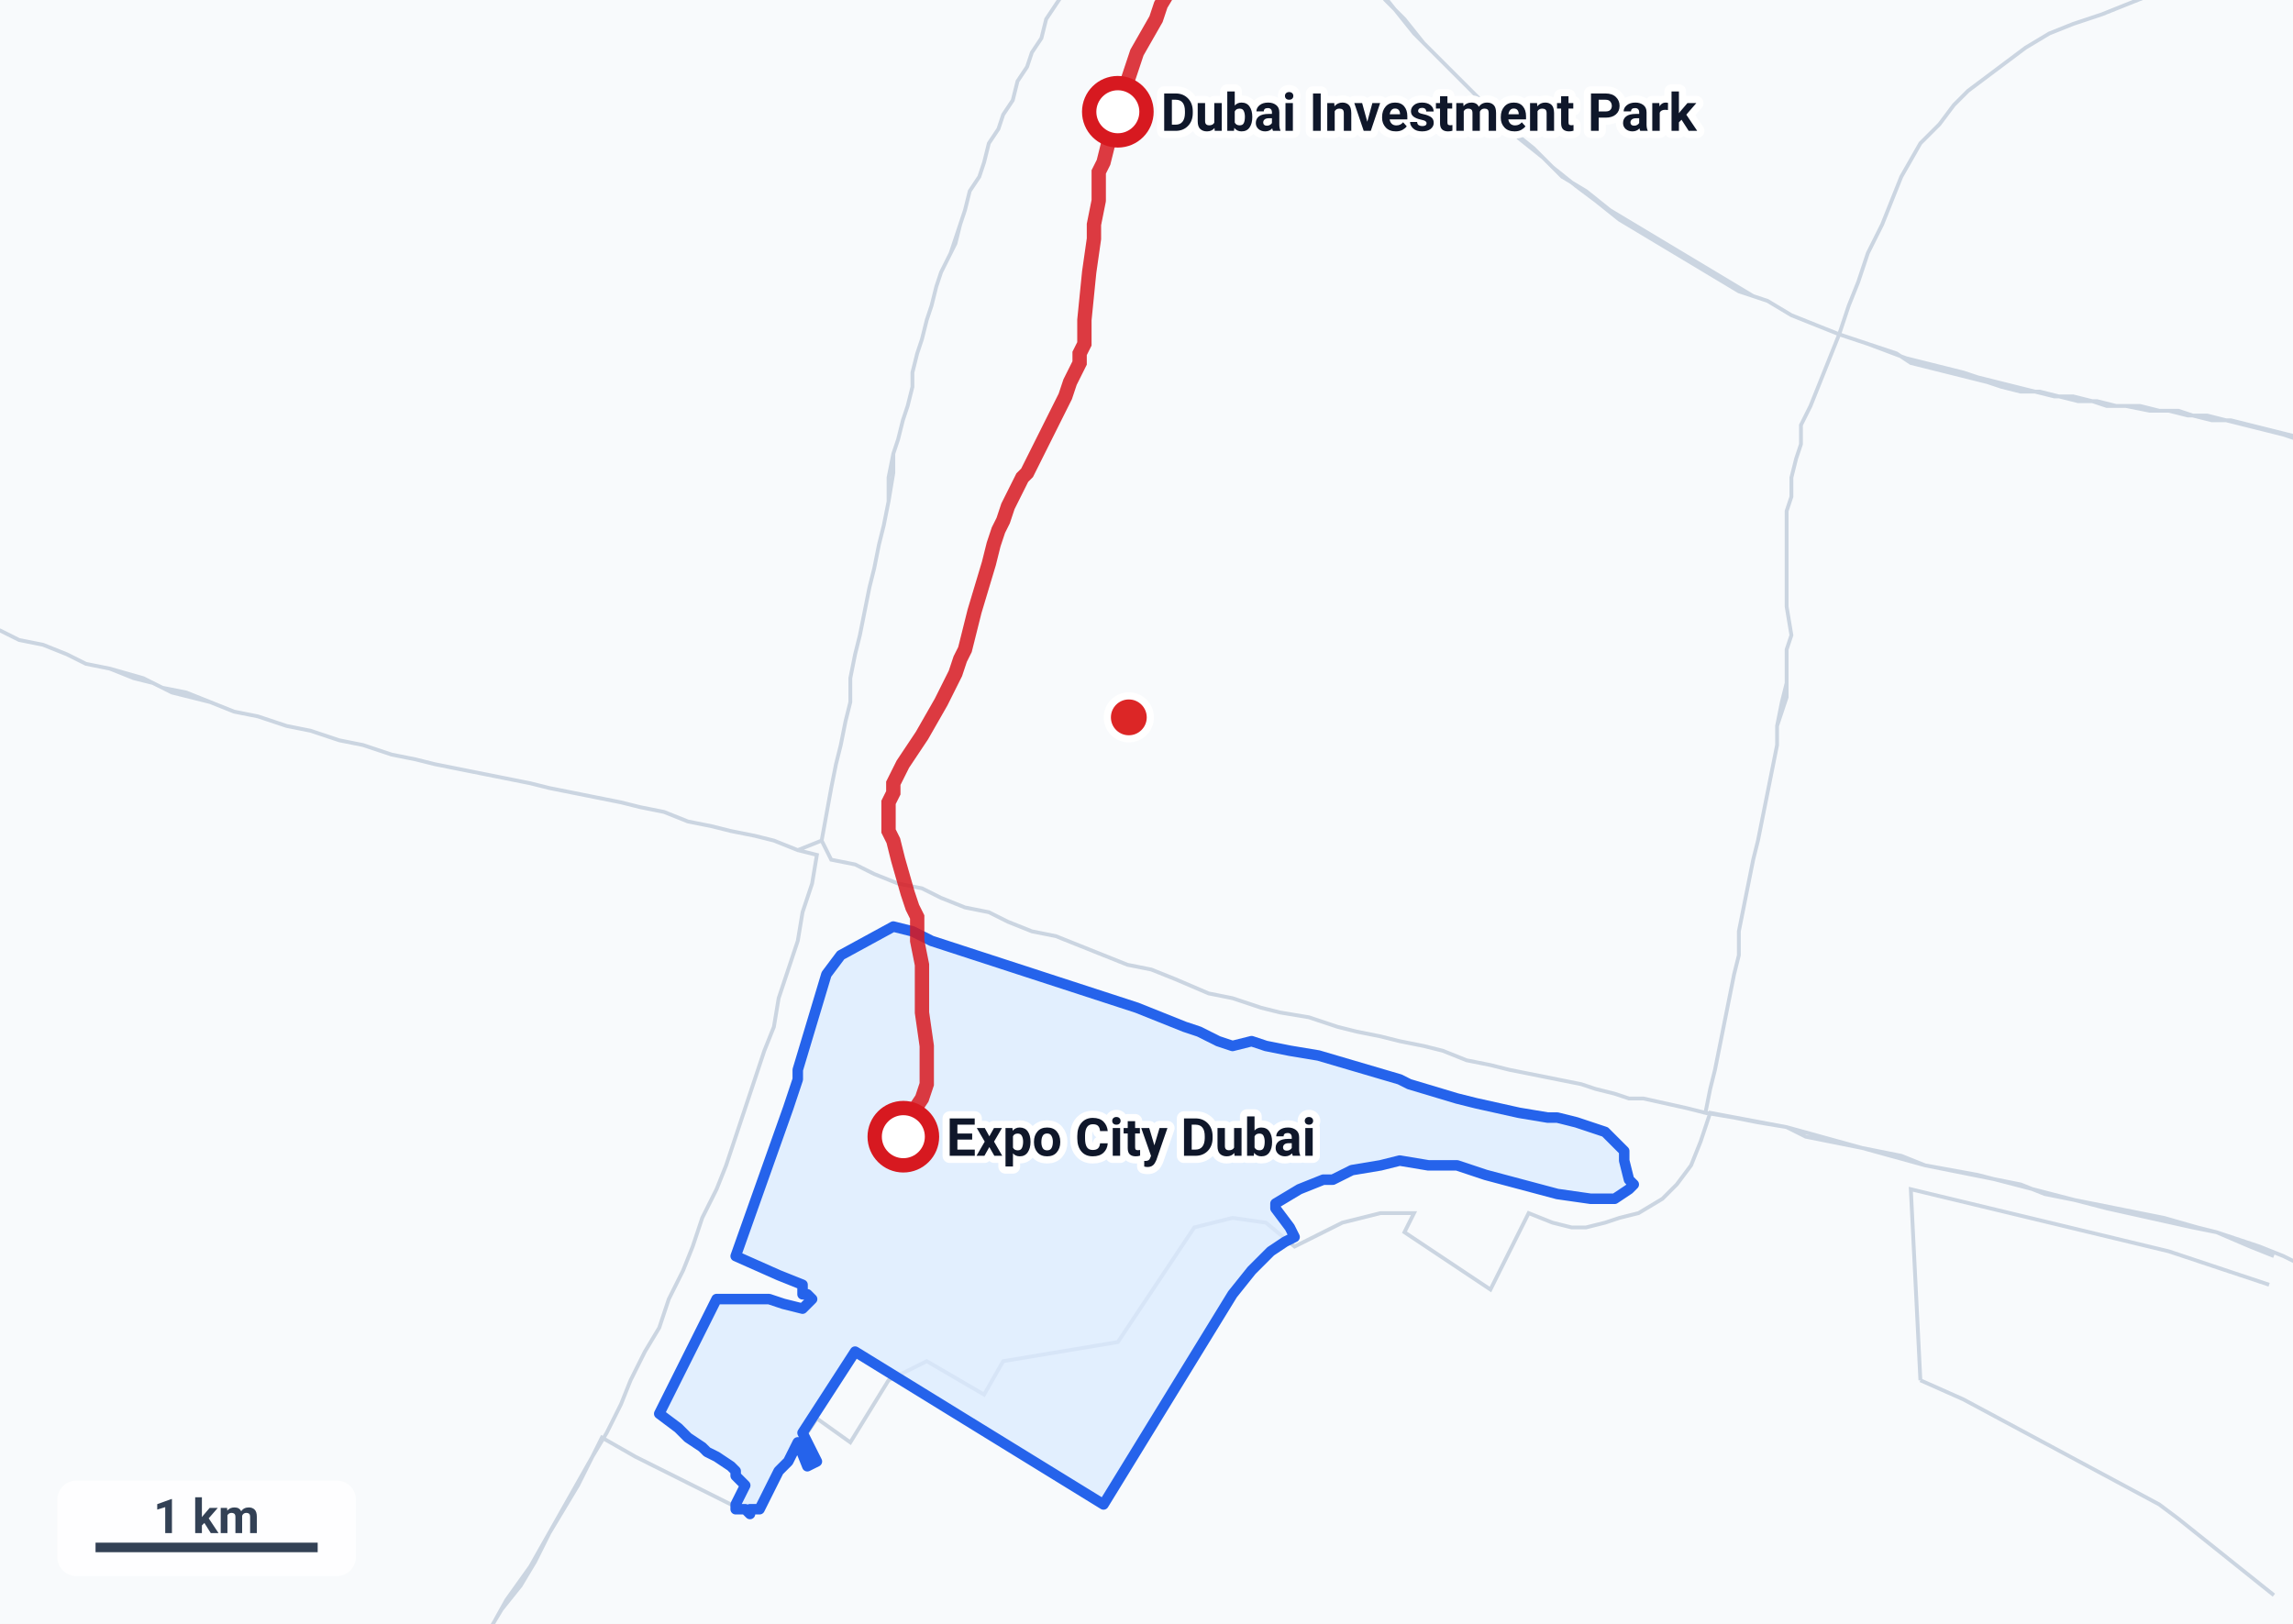
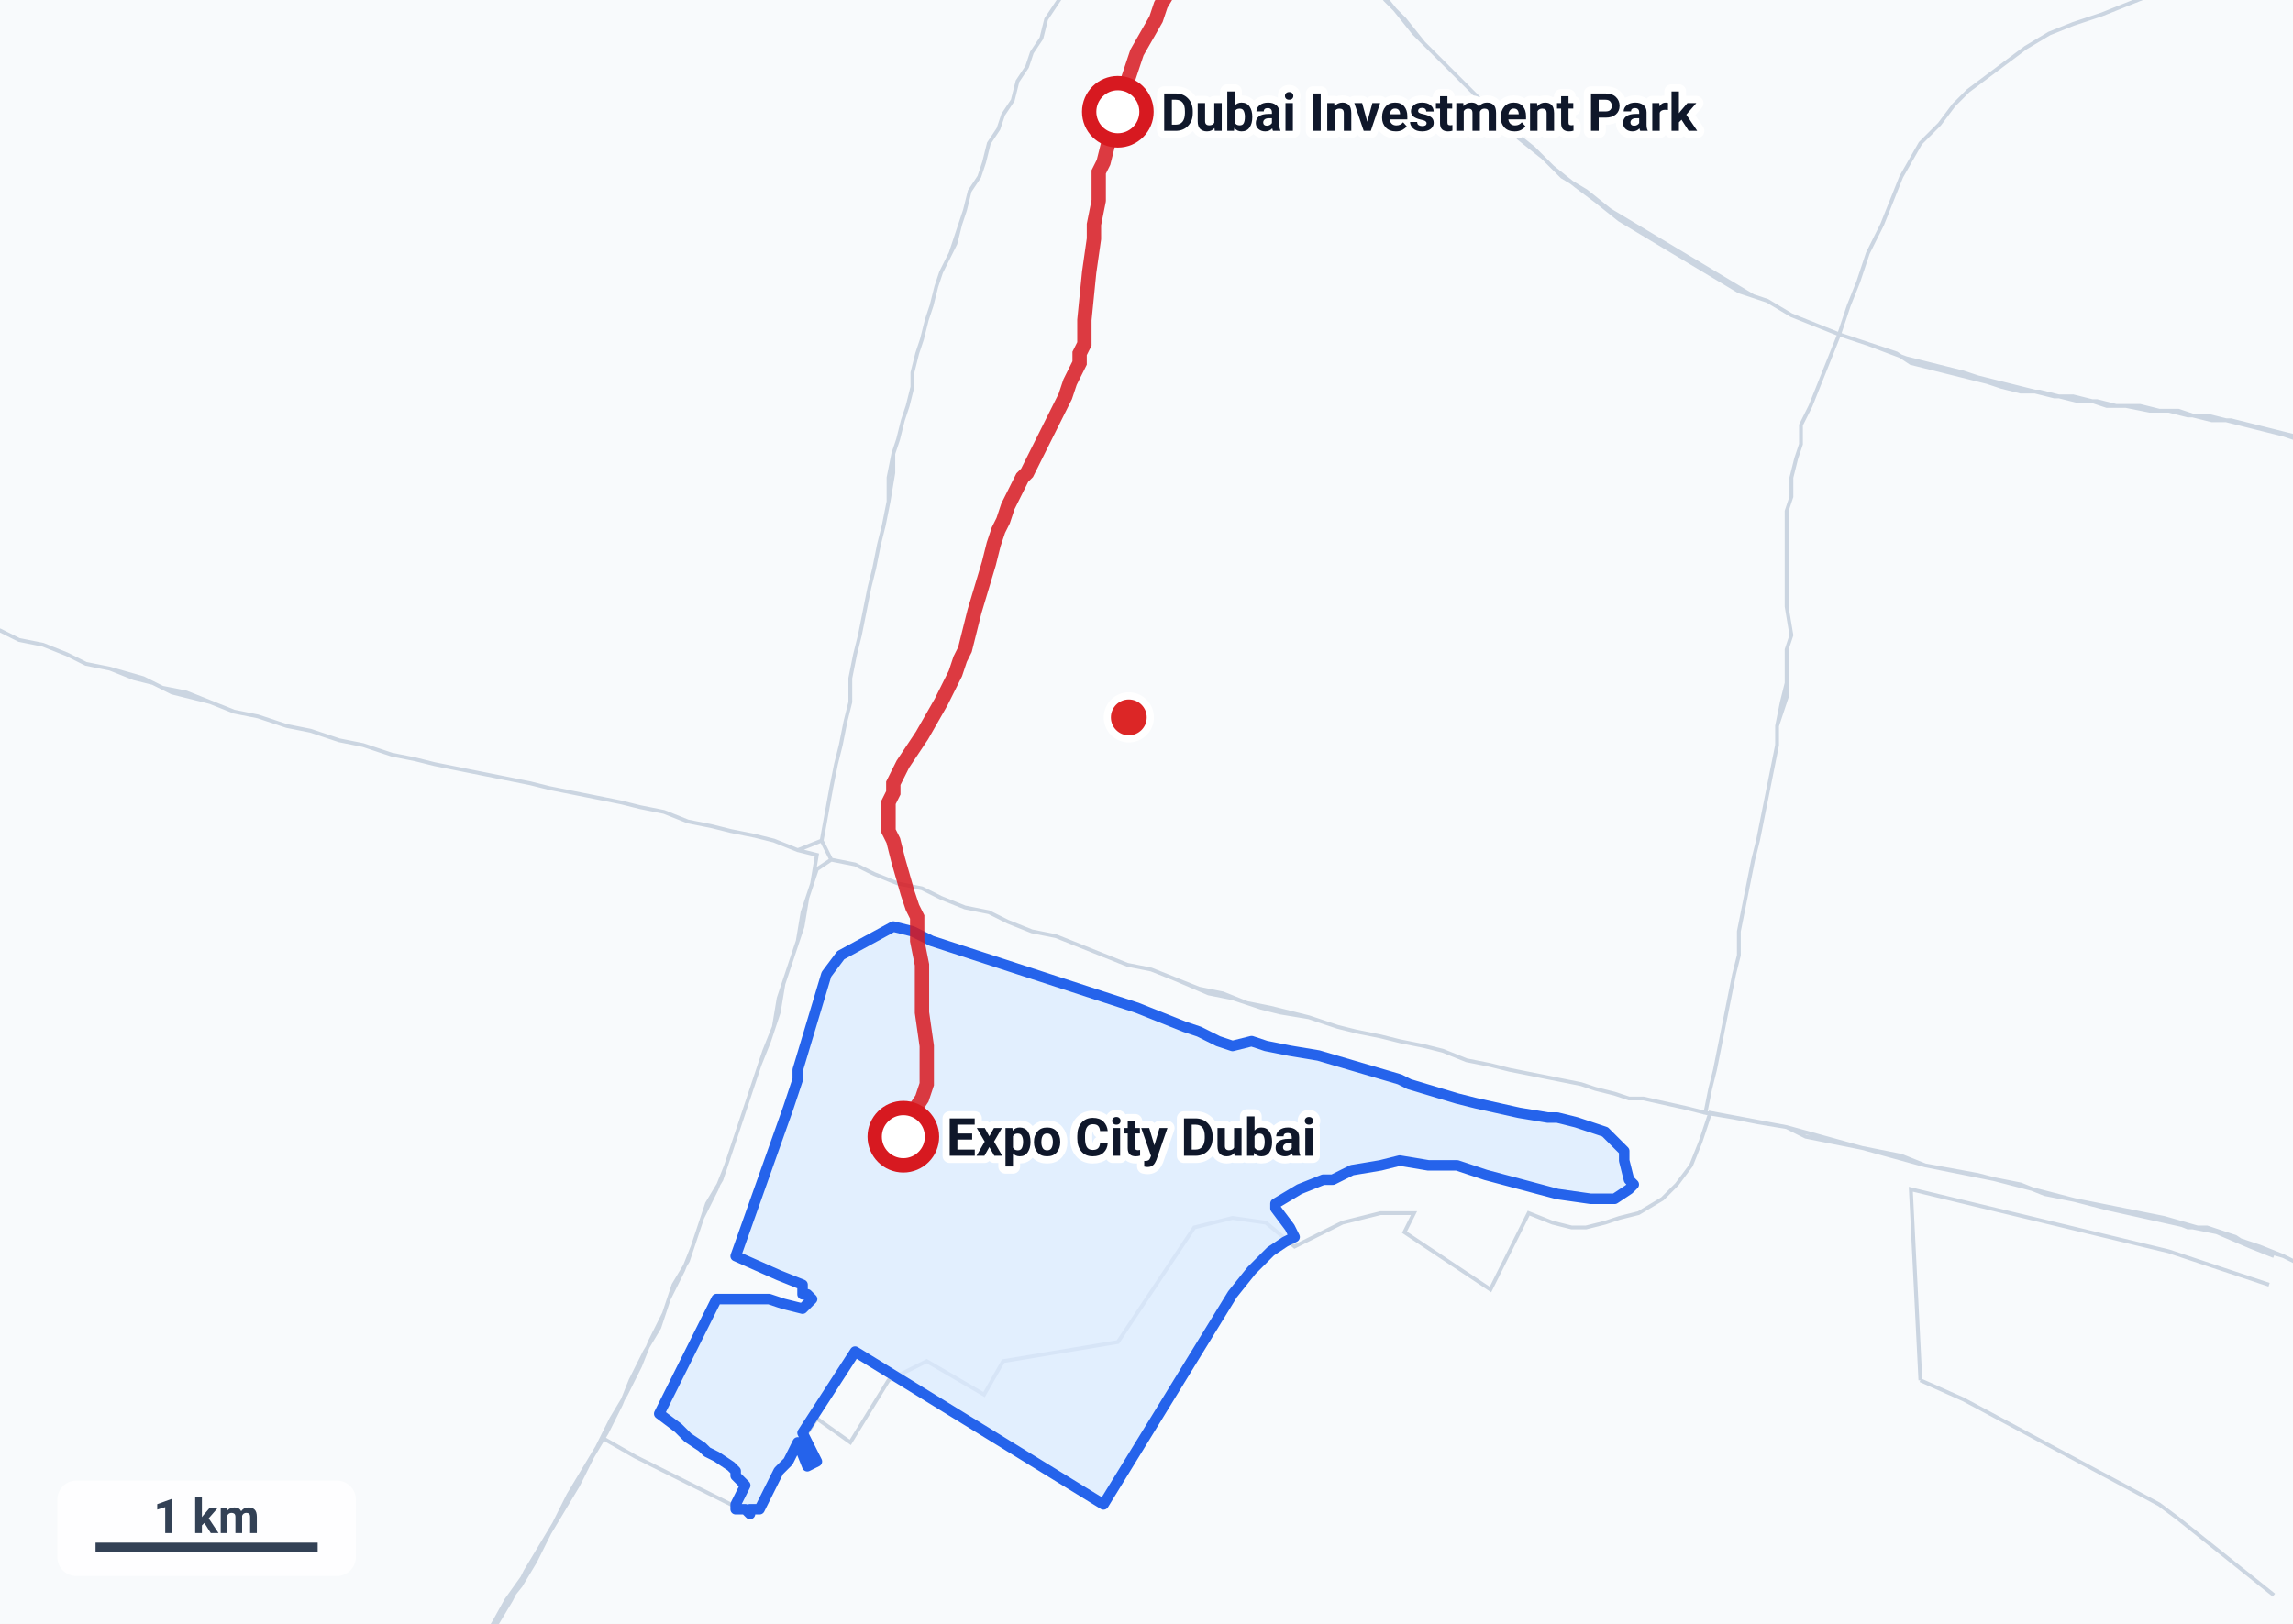
<svg xmlns="http://www.w3.org/2000/svg" viewBox="0 0 480 340" width="480" height="340">
  <style>.l{font:600 11px system-ui,-apple-system,"Segoe UI",Roboto,sans-serif;fill:#0f172a;paint-order:stroke;stroke:#fff;stroke-width:3px;stroke-linejoin:round}.s{font:600 10px system-ui,-apple-system,"Segoe UI",Roboto,sans-serif;fill:#334155}</style>
  <rect width="480" height="340" fill="#f8fafc" />
-   <path d="M487,267 482,265 478,263 473,261 470,260 467,259 464,258 460,257 453,255 448,254 443,253 438,252 433,251 428,250 423,248 418,247 413,246 408,245 403,244 398,242 393,241 388,240 383,239 378,238 374,236 368,235 363,234 357,233 358,228 359,224 360,219 361,214 362,209 363,204 364,200 364,195 365,190 366,185 367,180 368,176 369,171 370,166 371,161 372,156 372,152 373,147 374,143 374,139 374,136 375,133 374,127 374,121 374,115 374,111 374,107 375,104 375,100 376,96 377,93 377,89 379,85 381,80 383,75 385,70 391,72 397,74 400,76 404,77 408,78 412,79 416,80 419,81 423,82 427,82 431,83 435,84 439,84 443,85 448,85 452,86 456,86 459,87 463,88 467,88 471,89 475,90 479,91 483,92 486,93M370,63 375,66 380,68 385,70 383,75 381,80 379,85 377,89 377,93 376,96 375,100 375,104 374,107 374,111 374,115 374,121 374,127 375,133 374,136 374,139 374,143 374,146 372,152 372,156 371,161 370,166 369,171 368,176 367,180 366,185 365,190 364,195 364,200 363,204 362,209 361,214 360,219 359,224 358,228 357,233 353,232 344,230 341,230 338,229 334,228 331,227 326,226 321,225 316,224 312,223 307,222 302,220 298,219 293,218 289,217 284,216 280,215 274,213 268,212 264,211 258,209 253,208 246,205 241,203 236,202 231,200 226,198 221,196 216,195 211,193 207,191 202,190 197,188 193,186 188,185 183,183 179,181 174,180 172,176 174,165 175,160 176,156 177,151 178,147 178,142 179,137 180,133 181,128 182,123 183,119 184,114 185,110 186,105 186,100 187,95 188,92 189,88 190,85 191,81 191,78 192,74 193,71 194,67 195,64 196,60 197,57 199,53 201,47 202,44 203,40 205,37 206,34 207,30 209,27 210,24 212,21 213,17 215,14 216,11 218,8 219,4 221,1 223,-2 224,-5M286,-5 290,-0 294,4 298,9 302,13 306,17 310,21 314,25 318,29 323,33 327,37 332,40 337,44 342,47 347,50 352,53 357,56 362,59 367,62M224,-5 223,-2 221,1 219,4 218,8 216,11 215,14 213,17 212,21 210,24 209,27 207,30 206,34 205,37 203,40 202,44 201,47 200,51 197,57 196,60 195,64 194,67 193,71 192,74 191,78 191,81 190,85 189,88 188,92 187,95 187,99 186,105 185,110 184,114 183,119 182,123 181,128 180,133 179,137 178,142 178,147 177,151 176,156 175,160 174,165 172,176 167,178 162,176 158,175 153,174 149,173 144,172 139,170 134,169 130,168 125,167 120,166 115,165 111,164 106,163 101,162 96,161 91,160 87,159 82,158 76,156 71,155 65,153 60,152 54,150 49,149 44,147 39,145 34,144 30,142 23,140 18,139 14,137 9,135 4,134 -0,132 -5,131 -10,129M485,-4 481,-4 475,-4 471,-4 463,-4 457,-2 450,-1 445,1 440,3 434,5 429,7 424,10 420,13 416,16 412,19 409,22 406,26 402,30 398,37 396,42 394,47 391,53 389,59 387,64 385,70 380,68 375,66 370,63 364,61 359,58 354,55 349,52 344,49 339,46 334,42 330,39 325,35 321,31 316,27 312,23 308,19 304,15 300,11 296,7 292,2 288,-3M489,94 485,93 481,92 478,91 474,90 470,89 466,88 462,87 458,87 454,86 450,86 445,85 441,85 438,84 434,83 430,83 426,82 422,81 418,80 414,79 411,78 407,77 403,76 399,75 391,72 385,70 387,64 389,59 391,53 394,47 396,42 398,37 402,30 406,26 409,22 412,19 416,16 420,13 424,10 429,7 434,5 440,3 445,1 450,-1 457,-2 463,-4 471,-4 475,-4 481,-4 485,-4M-10,129 -5,131 -0,132 4,134 9,135 14,137 18,139 23,140 28,142 32,143 36,145 44,147 49,149 54,150 60,152 65,153 71,155 76,156 82,158 87,159 91,160 96,161 101,162 106,163 111,164 115,165 120,166 125,167 130,168 134,169 139,170 144,172 149,173 153,174 158,175 162,176 167,178 171,179 170,185 168,191 167,197 165,203 163,209 162,215 160,220 158,226 156,232 154,238 152,244 150,249 147,255 145,261 143,266 140,272 138,278 135,283 132,289 130,294 127,300 124,305 121,311 118,316 115,321 112,327 109,332 105,337 102,342M402,289 400,249 454,262 475,269M476,334 456,318 452,315 411,293 402,289M101,344 106,335 111,328 124,305 126,301 133,305 137,307 155,316 159,315 171,297 178,302 186,289 194,285 206,292 210,285 234,281 250,257 258,255 265,256 271,261 281,256 289,254 296,254 294,258 312,270 318,258 320,254 325,256 329,257 332,257 336,256 339,255 343,254 348,251 351,248 354,244 356,239 357,236 358,233 374,236 403,244 414,246 441,253 450,255 459,257 464,258 471,261 476,263M485,-4 481,-4 475,-4 471,-4 463,-4 457,-2 450,-1 445,1 440,3 434,5 429,7 424,10 420,13 416,16 412,19 409,22 406,26 402,30 398,37 396,42 394,47 391,53 389,59 387,64 385,70 380,68 375,66 370,63 364,61 359,58 354,55 349,52 344,49 339,46 334,42 330,39 325,35 321,31 316,27 312,23 308,19 304,15 300,11 296,7 292,2 288,-3" fill="none" stroke="#cbd5e1" stroke-width="0.8" />
+   <path d="M487,267 482,265 478,263 473,261 470,260 467,259 464,258 460,257 453,255 448,254 443,253 438,252 433,251 428,250 423,248 418,247 413,246 408,245 403,244 398,242 393,241 388,240 383,239 378,238 374,236 368,235 363,234 357,233 358,228 359,224 360,219 361,214 362,209 363,204 364,200 364,195 365,190 366,185 367,180 368,176 369,171 370,166 371,161 372,156 372,152 373,147 374,143 374,139 374,136 375,133 374,127 374,121 374,115 374,111 374,107 375,104 375,100 376,96 377,93 377,89 379,85 381,80 383,75 385,70 391,72 397,74 400,76 404,77 408,78 412,79 416,80 419,81 423,82 427,82 431,83 435,84 439,84 443,85 448,85 452,86 456,86 459,87 463,88 467,88 471,89 475,90 479,91 483,92 486,93M370,63 375,66 380,68 385,70 383,75 381,80 379,85 377,89 377,93 376,96 375,100 375,104 374,107 374,111 374,115 374,121 374,127 375,133 374,136 374,139 374,143 374,146 372,152 372,156 371,161 370,166 369,171 368,176 367,180 366,185 365,190 364,195 364,200 363,204 362,209 361,214 360,219 359,224 358,228 357,233 353,232 344,230 341,230 338,229 334,228 331,227 326,226 321,225 316,224 312,223 307,222 302,220 298,219 293,218 289,217 284,216 280,215 274,213 268,212 264,211 258,209 253,208 246,205 241,203 236,202 231,200 226,198 221,196 216,195 211,193 207,191 202,190 197,188 193,186 188,185 183,183 179,181 174,180 172,176 174,165 175,160 176,156 177,151 178,147 178,142 179,137 180,133 181,128 182,123 183,119 184,114 185,110 186,105 186,100 187,95 188,92 189,88 190,85 191,81 191,78 192,74 193,71 194,67 195,64 196,60 197,57 199,53 201,47 202,44 203,40 205,37 206,34 207,30 209,27 210,24 212,21 213,17 215,14 216,11 218,8 219,4 221,1 223,-2 224,-5M286,-5 290,-0 294,4 298,9 302,13 306,17 310,21 314,25 318,29 323,33 327,37 332,40 337,44 342,47 347,50 352,53 357,56 362,59 367,62M224,-5 223,-2 221,1 219,4 218,8 216,11 215,14 213,17 212,21 210,24 209,27 207,30 206,34 205,37 203,40 202,44 201,47 200,51 197,57 196,60 195,64 194,67 193,71 192,74 191,78 191,81 190,85 189,88 188,92 187,95 187,99 186,105 185,110 184,114 183,119 182,123 181,128 180,133 179,137 178,142 178,147 177,151 176,156 175,160 174,165 172,176 167,178 162,176 158,175 153,174 149,173 144,172 139,170 134,169 130,168 125,167 120,166 115,165 111,164 106,163 101,162 96,161 91,160 87,159 82,158 76,156 71,155 65,153 60,152 54,150 49,149 44,147 39,145 34,144 30,142 23,140 18,139 14,137 9,135 4,134 -0,132 -5,131 -10,129M357,233 363,234 368,235 374,236 378,238 383,239 388,240 393,241 398,242 403,244 408,245 413,246 418,247 423,248 428,250 433,251 438,252 443,253 448,254 453,255 458,257 462,257 465,258 468,259 471,261 478,263 482,265 487,267M100,345 104,340 107,335 110,329 113,324 116,319 119,313 122,308 125,303 128,297 131,292 134,286 136,281 139,275 141,269 144,264 146,258 148,252 151,247 153,241 155,235 157,229 159,223 161,218 163,212 164,206 166,200 168,194 169,188 171,182 174,180 179,181 183,183 188,185 193,186 197,188 202,190 207,191 211,193 216,195 221,196 226,198 231,200 236,202 241,203 246,205 251,207 256,208 261,210 266,211 274,213 280,215 284,216 289,217 293,218 298,219 302,220 307,222 312,223 316,224 321,225 326,226 331,227 334,228 338,229 341,230 344,230 353,232 357,233M485,-4 481,-4 475,-4 471,-4 463,-4 457,-2 450,-1 445,1 440,3 434,5 429,7 424,10 420,13 416,16 412,19 409,22 406,26 402,30 398,37 396,42 394,47 391,53 389,59 387,64 385,70 380,68 375,66 370,63 364,61 359,58 354,55 349,52 344,49 339,46 334,42 330,39 325,35 321,31 316,27 312,23 308,19 304,15 300,11 296,7 292,2 288,-3M489,94 485,93 481,92 478,91 474,90 470,89 466,88 462,87 458,87 454,86 450,86 445,85 441,85 438,84 434,83 430,83 426,82 422,81 418,80 414,79 411,78 407,77 403,76 399,75 391,72 385,70 387,64 389,59 391,53 394,47 396,42 398,37 402,30 406,26 409,22 412,19 416,16 420,13 424,10 429,7 434,5 440,3 445,1 450,-1 457,-2 463,-4 471,-4 475,-4 481,-4 485,-4M-10,129 -5,131 -0,132 4,134 9,135 14,137 18,139 23,140 28,142 32,143 36,145 44,147 49,149 54,150 60,152 65,153 71,155 76,156 82,158 87,159 91,160 96,161 101,162 106,163 111,164 115,165 120,166 125,167 130,168 134,169 139,170 144,172 149,173 153,174 158,175 162,176 167,178 171,179 170,185 168,191 167,197 165,203 163,209 162,215 160,220 158,226 156,232 154,238 152,244 150,249 147,255 145,261 143,266 140,272 138,278 135,283 132,289 130,294 127,300 124,305 121,311 118,316 115,321 112,327 109,332 105,337 102,342M402,289 400,249 454,262 475,269M476,334 456,318 452,315 411,293 402,289M101,344 106,335 111,328 124,305 126,301 133,305 137,307 155,316 159,315 171,297 178,302 186,289 194,285 206,292 210,285 234,281 250,257 258,255 265,256 271,261 281,256 289,254 296,254 294,258 312,270 318,258 320,254 325,256 329,257 332,257 336,256 339,255 343,254 348,251 351,248 354,244 356,239 357,236 358,233 374,236 403,244 414,246 441,253 450,255 459,257 464,258 471,261 476,263M485,-4 481,-4 475,-4 471,-4 463,-4 457,-2 450,-1 445,1 440,3 434,5 429,7 424,10 420,13 416,16 412,19 409,22 406,26 402,30 398,37 396,42 394,47 391,53 389,59 387,64 385,70 380,68 375,66 370,63 364,61 359,58 354,55 349,52 344,49 339,46 334,42 330,39 325,35 321,31 316,27 312,23 308,19 304,15 300,11 296,7 292,2 288,-3" fill="none" stroke="#cbd5e1" stroke-width="0.8" />
  <path d="M311,246 326,250 333,251 335,251 337,251 338,251 341,249 342,248 341,247 340,243 340,241 336,237 330,235 326,234 324,234 318,233 309,231 305,230 295,227 293,226 276,221 270,220 265,219 262,218 258,219 255,218 251,216 248,215 238,211 195,197 191,195 187,194 176,200 173,204 167,224 167,226 165,232 154,263 163,267 168,269 168,271 169,271 170,272 169,273 168,274 164,273 161,272 157,272 150,272 138,296 142,299 144,301 147,303 148,304 150,305 153,307 154,308 154,309 156,311 154,315 154,316 155,316 156,316 157,317 157,316 158,316 159,316 160,314 163,308 165,306 167,302 169,307 171,306 168,300 179,283 231,315 258,271 262,266 266,262 269,260 271,259 270,257 267,253 267,252 272,249 277,247 279,247 283,245 289,244 293,243 299,244 305,244 311,246Z" fill="#dbeafe" fill-opacity="0.75" stroke="#2563eb" stroke-width="2.2" stroke-linejoin="round" />
  <path d="M255,-15 250,-9 246,-4 243,1 242,4 238,11 237,14 236,17 235,20 234,24 233,26 231,34 230,36 230,42M230,42 229,47 229,50M229,50 228,57M228,57 227,67 227,70 227,72 226,74 226,76 225,78 224,80 223,83 220,89 215,99 214,100 212,104 211,106 210,109 209,111 208,114 207,118 204,128 202,136 201,138 200,141 199,143 197,147 193,154 189,160 188,162 187,164 187,166 186,168 186,170 186,172 186,174 187,176 188,180 190,187 191,190 192,192 192,194 192,197 193,202 193,207 193,212 194,219 194,223 194,225 194,227 193,230 191,233 188,237" fill="none" stroke="#d71920" stroke-width="3" stroke-linecap="round" stroke-opacity="0.85" />
  <circle cx="236.3" cy="150.2" r="4.5" fill="#dc2626" stroke="#fff" stroke-width="1.5" />
  <circle cx="189.1" cy="238.0" r="6" fill="#fff" stroke="#d71920" stroke-width="3" />
  <circle cx="234.0" cy="23.4" r="6" fill="#fff" stroke="#d71920" stroke-width="3" />
  <text x="198.1" y="242.0" text-anchor="start" class="l">Expo City Dubai</text>
  <text x="243.0" y="27.4" text-anchor="start" class="l">Dubai Investment Park</text>
  <g>
    <rect x="12" y="310" width="62.5" height="20" rx="4" fill="#fff" fill-opacity="0.85" />
    <path d="M20,324h46.5" stroke="#334155" stroke-width="2" />
    <text x="43.2" y="321" text-anchor="middle" class="s">1 km</text>
  </g>
</svg>
